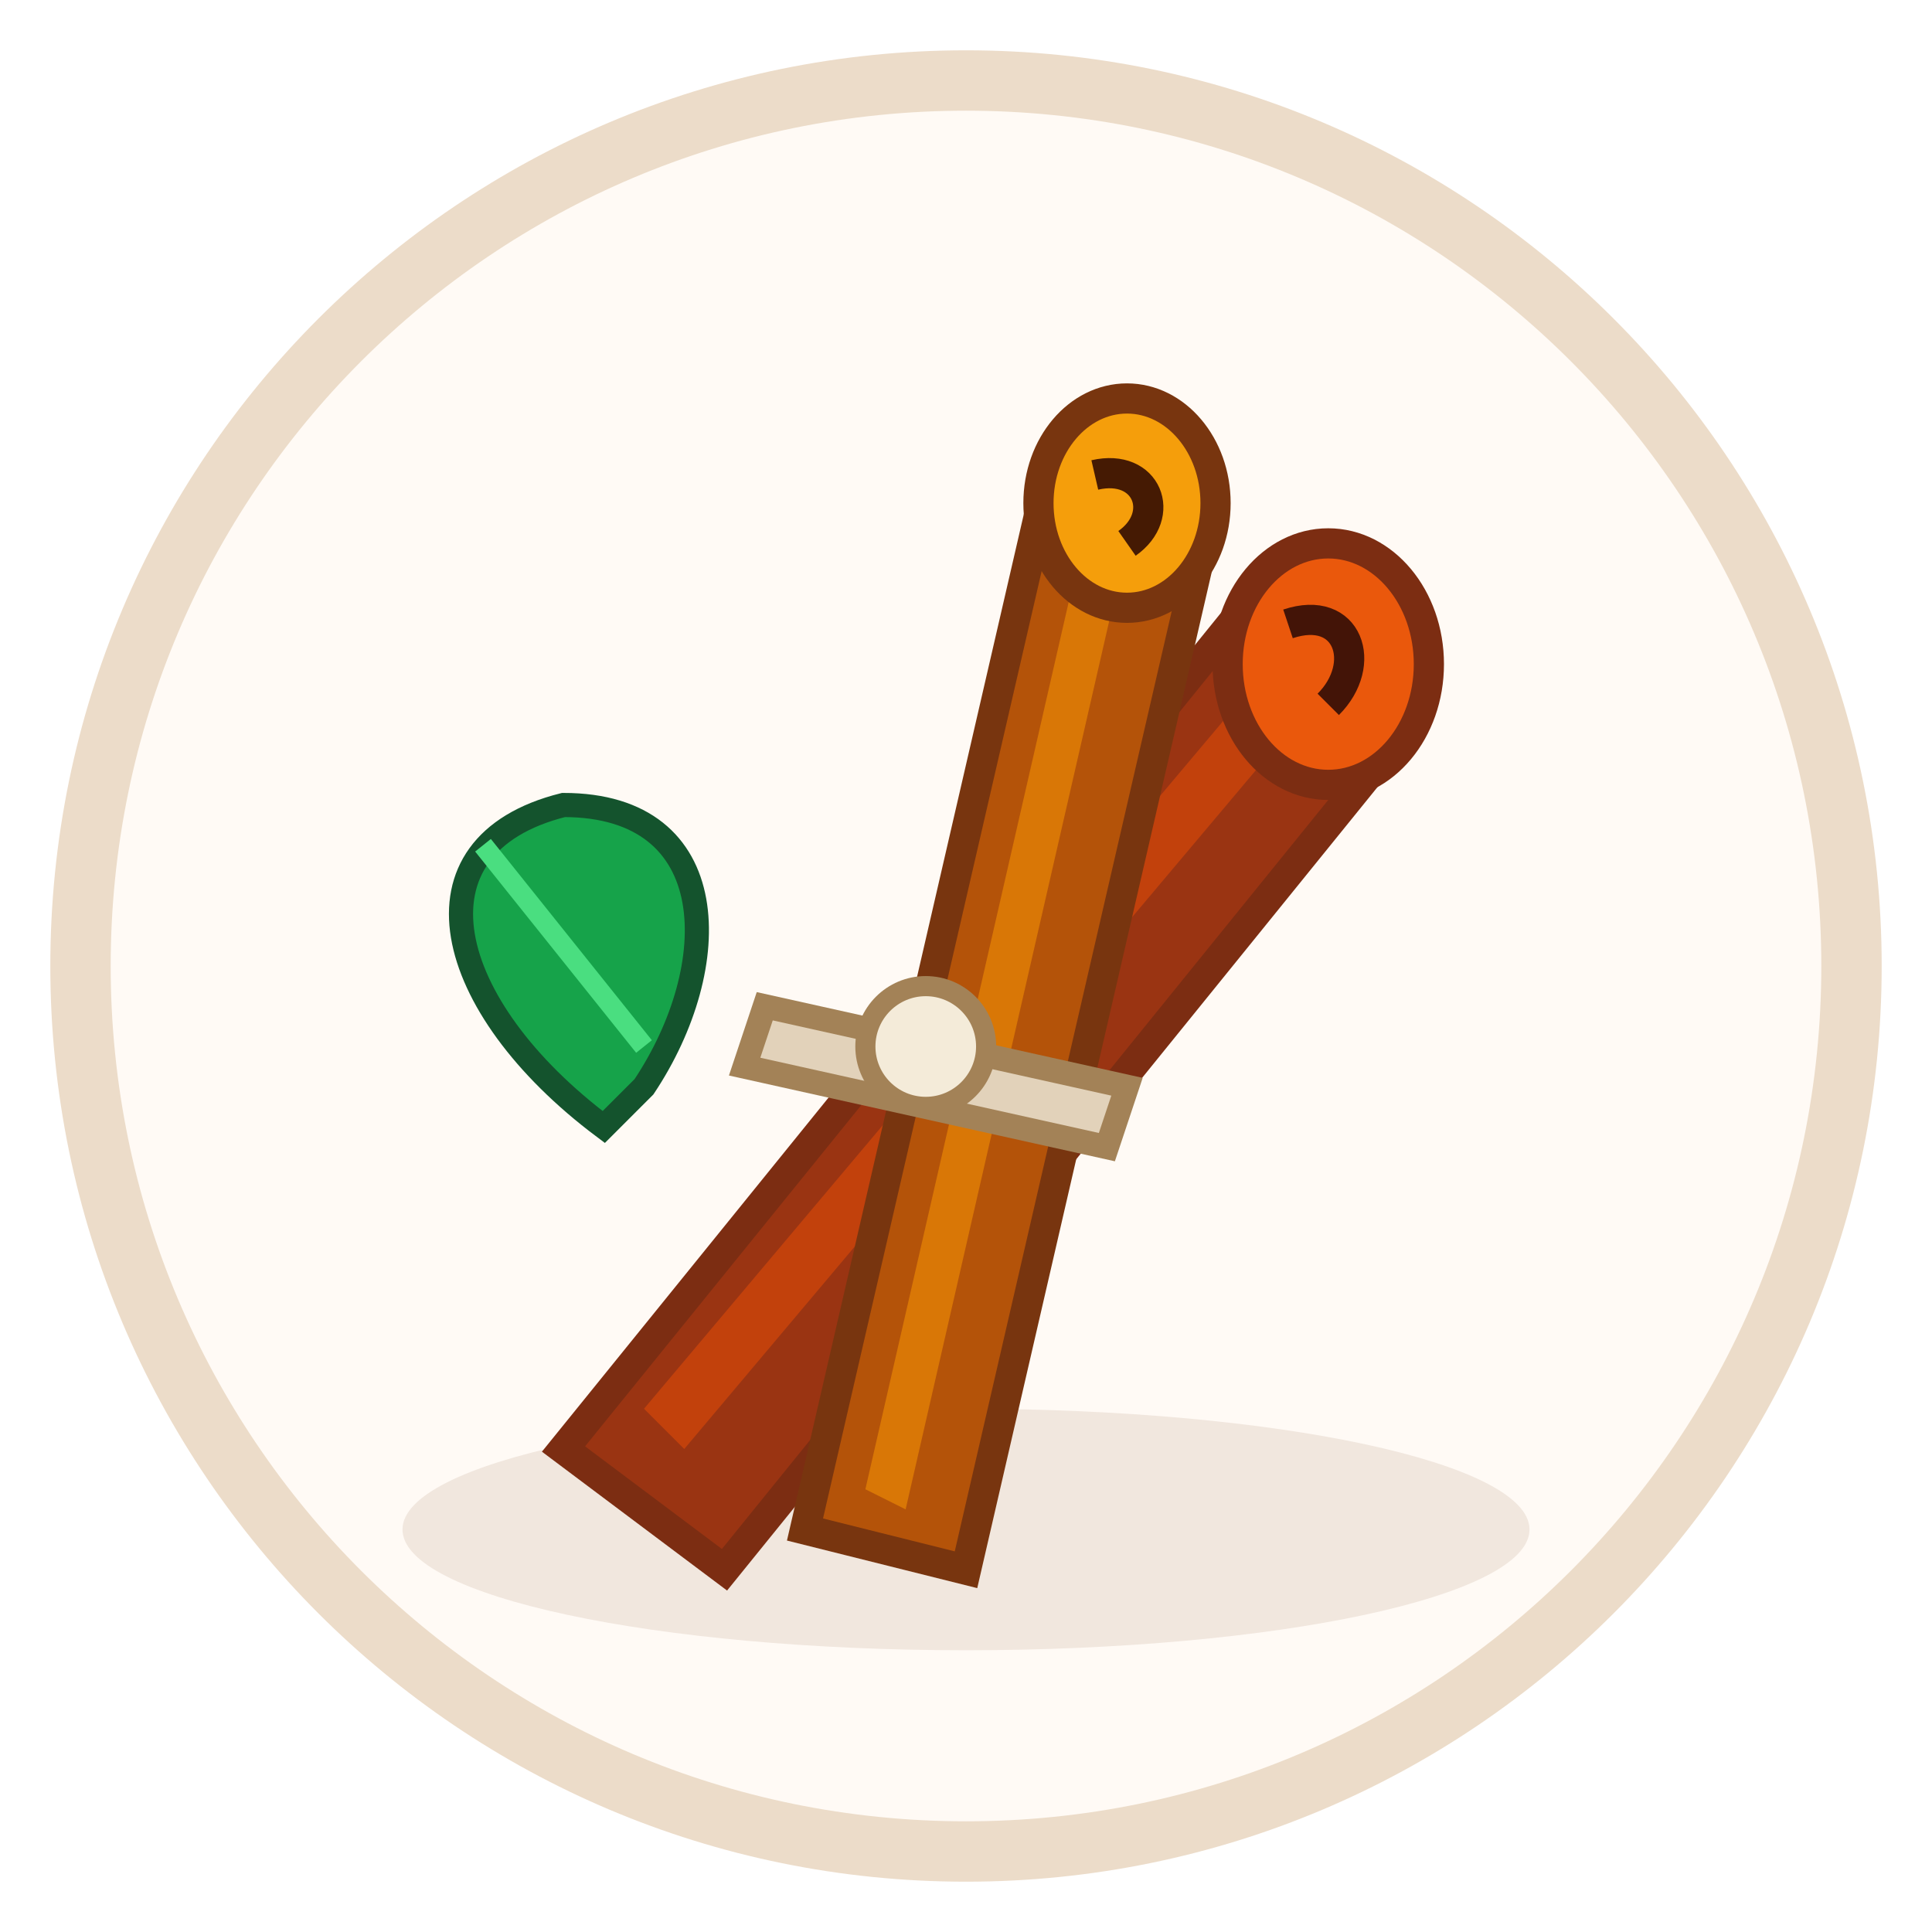
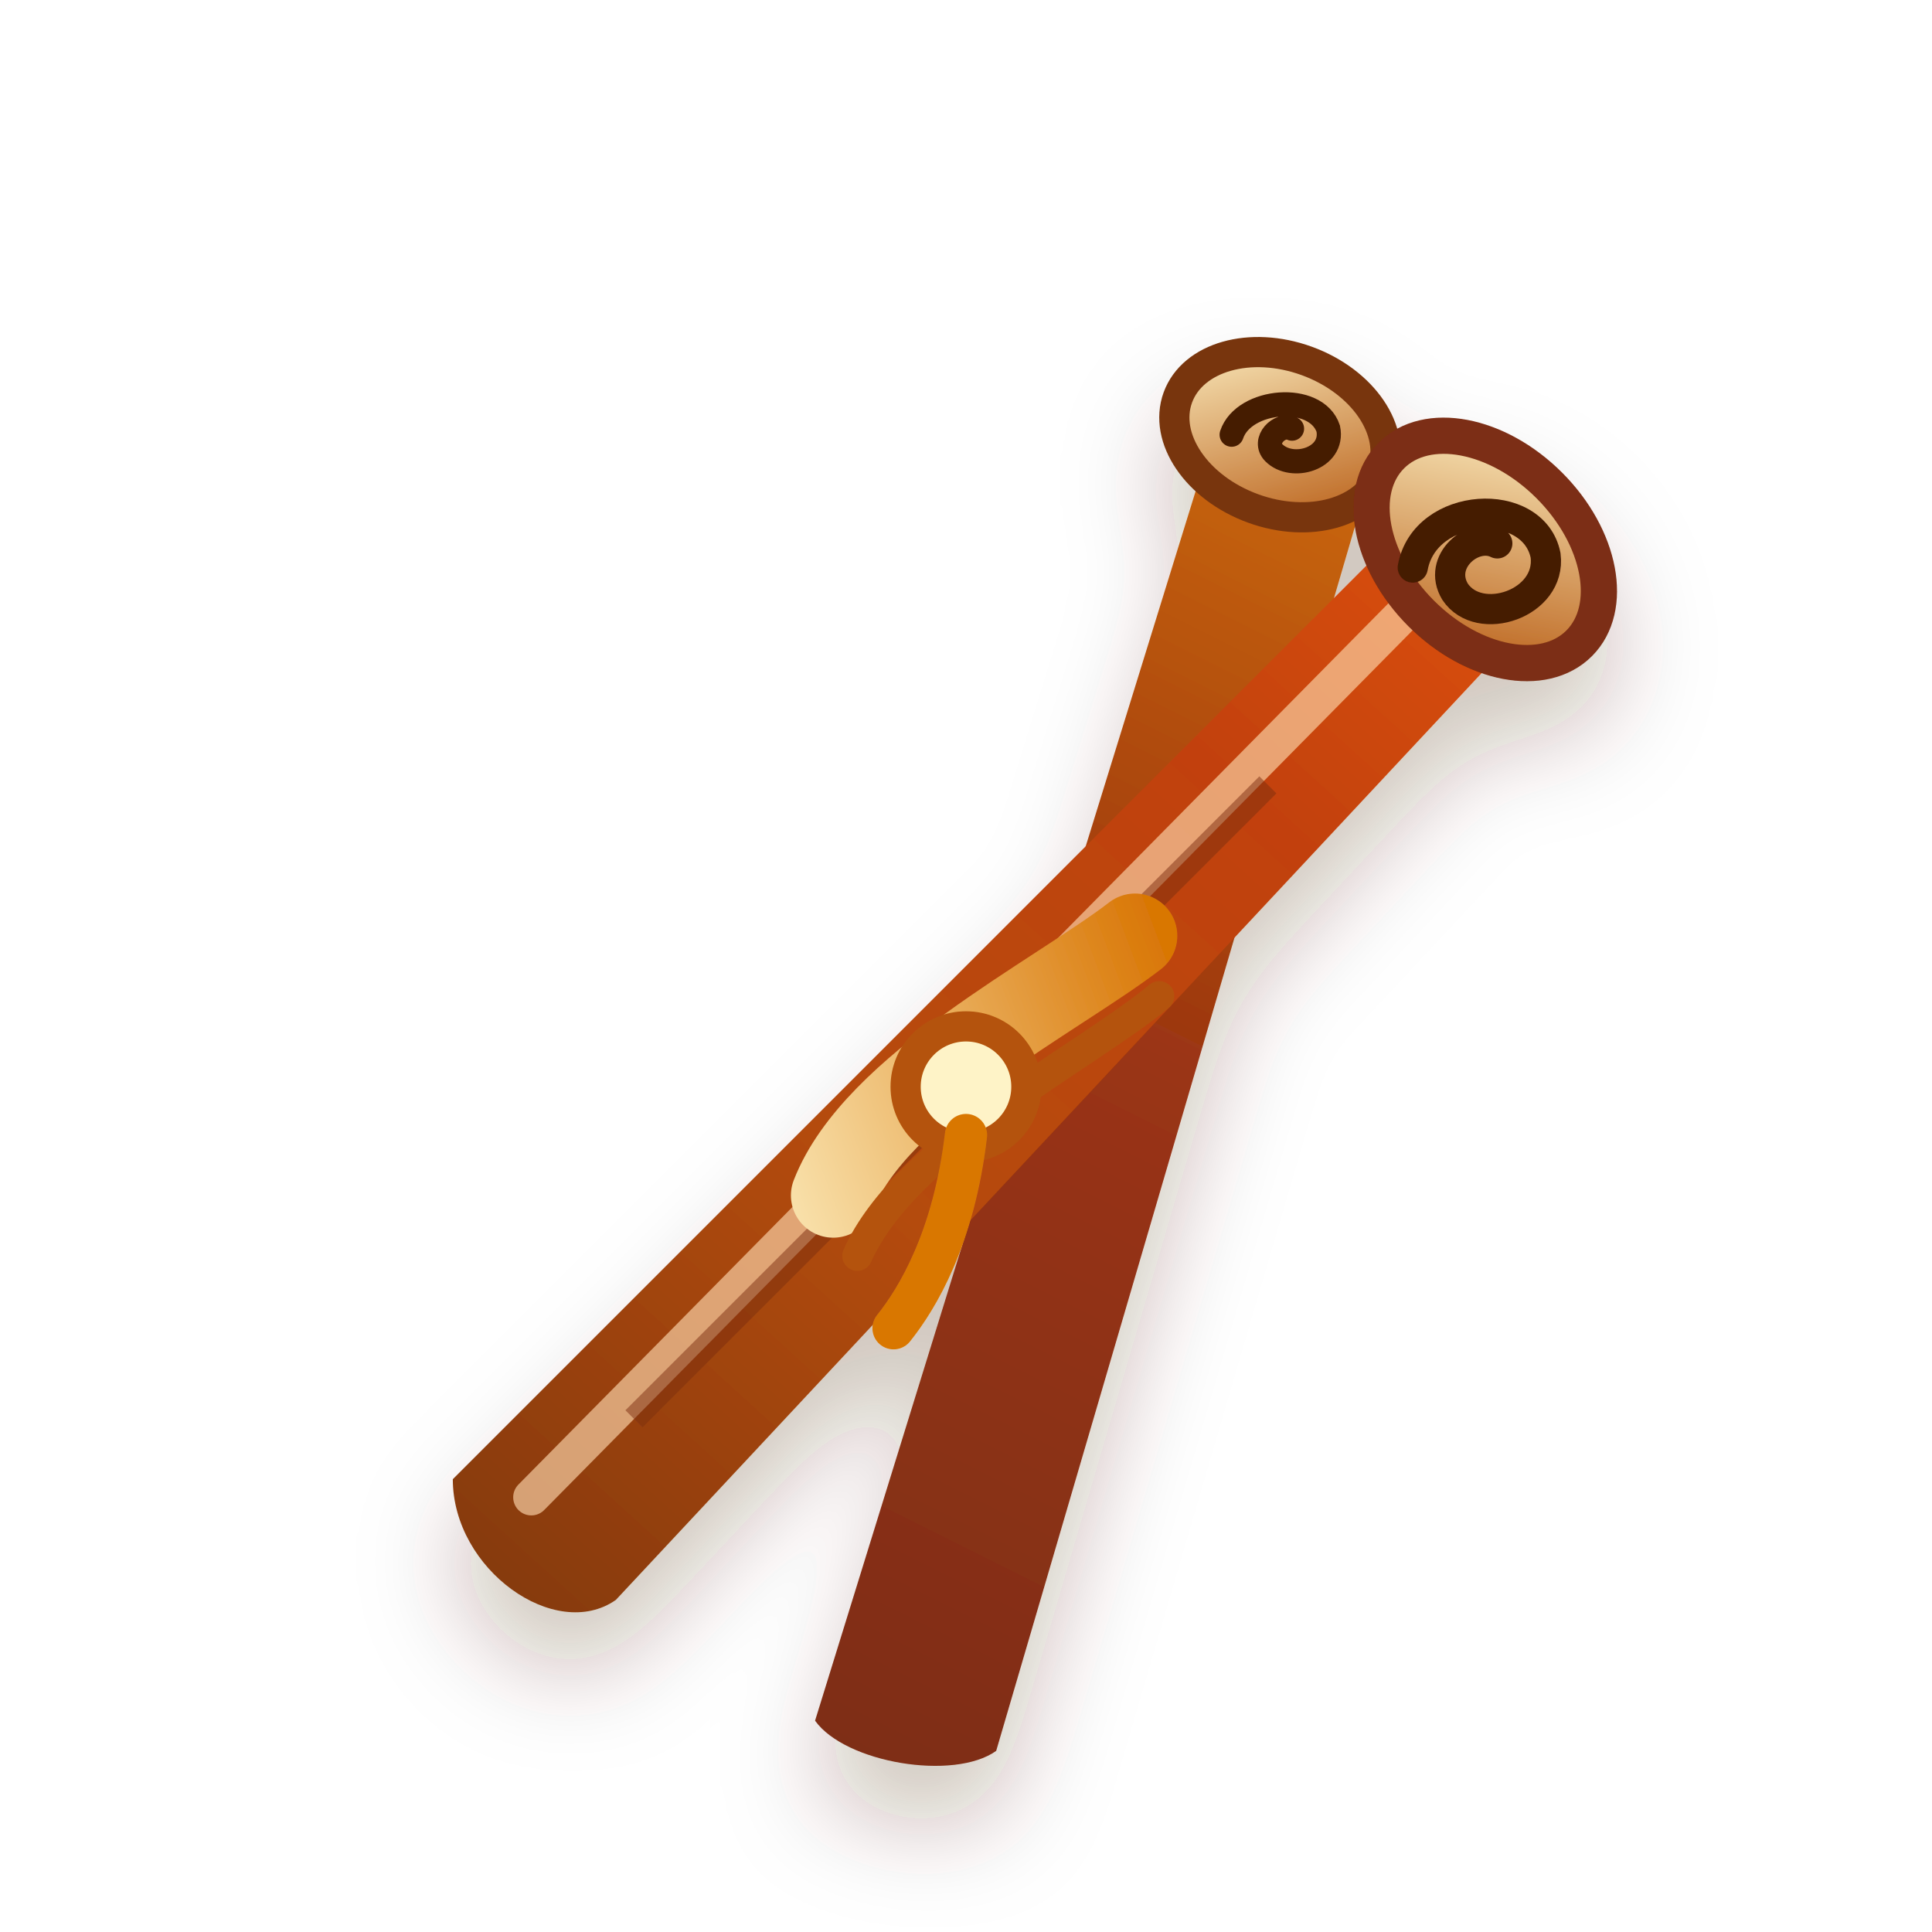
- <svg xmlns="http://www.w3.org/2000/svg" viewBox="0 0 48 48" fill="none">
-   <circle cx="24" cy="24" r="22" fill="#fffaf5" stroke="#ecdcc9" stroke-width="1.5" />
-   <ellipse cx="24" cy="38" rx="14" ry="3" fill="#e8dacf" opacity="0.6" />
-   <path d="M 14 36 L 31 15 L 35 18 L 18 39 Z" fill="#9a3412" stroke="#7c2d12" stroke-width="0.75" />
-   <path d="M 16 35 L 32 16 L 33 17 L 17 36 Z" fill="#c2410c" />
-   <ellipse cx="33" cy="16.5" rx="2.5" ry="3" fill="#ea580c" stroke="#7c2d12" stroke-width="0.75" />
-   <path d="M 32 15.5 C 33.5 15, 34 16.5, 33 17.5" stroke="#431407" stroke-width="0.75" fill="none" />
-   <path d="M 20 38 L 26 12 L 30 13 L 24 39 Z" fill="#b45309" stroke="#78350f" stroke-width="0.75" />
-   <path d="M 21.5 37 L 27 13 L 28 13.5 L 22.5 37.5 Z" fill="#d97706" />
-   <ellipse cx="28" cy="12.5" rx="2.2" ry="2.6" fill="#f59e0b" stroke="#78350f" stroke-width="0.75" />
-   <path d="M 27.2 11.8 C 28.5 11.5, 29 12.8, 28 13.5" stroke="#451a03" stroke-width="0.75" fill="none" />
-   <path d="M 19 25 L 28 27 L 27.5 28.5 L 18.5 26.5 Z" fill="#e2d2ba" stroke="#a38257" stroke-width="0.6" />
-   <circle cx="23" cy="26" r="1.5" fill="#f4ebd9" stroke="#a38257" stroke-width="0.5" />
-   <path d="M 15 28 C 11 25, 10 21, 14 20 C 18 20, 18 24, 16 27 Z" fill="#16a34a" stroke="#14532d" stroke-width="0.6" />
-   <path d="M 12 21 L 16 26" stroke="#4ade80" stroke-width="0.5" fill="none" />
+ <svg xmlns="http://www.w3.org/2000/svg" viewBox="0 0 32 32" width="32" height="32" fill="none">
+   <defs>
+     <linearGradient id="barkA" x1="6" y1="28" x2="26" y2="6" gradientUnits="userSpaceOnUse">
+       <stop offset="0%" stop-color="#78350f" />
+       <stop offset="40%" stop-color="#b44b10" />
+       <stop offset="70%" stop-color="#c2410c" />
+       <stop offset="100%" stop-color="#ea580c" />
+     </linearGradient>
+     <linearGradient id="barkB" x1="10" y1="28" x2="22" y2="4" gradientUnits="userSpaceOnUse">
+       <stop offset="0%" stop-color="#7c2d12" />
+       <stop offset="50%" stop-color="#9a3412" />
+       <stop offset="100%" stop-color="#d97706" />
+     </linearGradient>
+     <linearGradient id="scrollInner" x1="0" y1="0" x2="1" y2="1">
+       <stop offset="0%" stop-color="#fef3c7" />
+       <stop offset="100%" stop-color="#b45309" />
+     </linearGradient>
+     <linearGradient id="twine" x1="11" y1="18" x2="19" y2="15" gradientUnits="userSpaceOnUse">
+       <stop offset="0%" stop-color="#fef3c7" />
+       <stop offset="100%" stop-color="#d97706" />
+     </linearGradient>
+     <filter id="softShadow" x="-10%" y="-10%" width="130%" height="130%">
+       <feDropShadow dx="0" dy="1" stdDeviation="0.8" flood-color="#451a03" flood-opacity="0.25" />
+     </filter>
+   </defs>
+   <g filter="url(#softShadow)">
+     <path d="M 13.5 28.5 L 20 7.5 C 20.3 6.5 22.2 6.5 22.8 7.5 L 16.5 29 C 15.8 29.5 14 29.2 13.5 28.5 Z" fill="url(#barkB)" />
+     <ellipse cx="21.2" cy="7.2" rx="1.8" ry="1.3" transform="rotate(20 21.2 7.2)" fill="url(#scrollInner)" stroke="#78350f" stroke-width="0.5" />
+     <path d="M 20.4 7.2 C 20.6 6.6 21.8 6.5 22 7.1 C 22.1 7.6 21.4 7.8 21.1 7.5 C 20.9 7.3 21.2 7 21.4 7.1" stroke="#451a03" stroke-width="0.4" fill="none" stroke-linecap="round" />
+     <path d="M 7.5 24.5 L 23.5 8.5 C 24.4 7.6 26.2 8.4 25.8 9.8 L 10.2 26.5 C 9.2 27.2 7.5 26 7.5 24.5 Z" fill="url(#barkA)" />
+     <path d="M 8.8 24.8 L 24.2 9.2" stroke="#fed7aa" stroke-width="0.6" stroke-linecap="round" opacity="0.65" />
+     <path d="M 10.5 23.5 L 21 13" stroke="#7c2d12" stroke-width="0.4" opacity="0.5" />
+     <ellipse cx="24.6" cy="9.1" rx="2.2" ry="1.5" transform="rotate(45 24.6 9.1)" fill="url(#scrollInner)" stroke="#7c2d12" stroke-width="0.6" />
+     <path d="M 23.4 9.4 C 23.6 8.3 25.4 8.2 25.6 9.2 C 25.7 10 24.5 10.4 24.1 9.8 C 23.8 9.3 24.4 8.8 24.8 9" stroke="#451a03" stroke-width="0.5" fill="none" stroke-linecap="round" />
+     <path d="M 13.8 19.8 C 14.5 18 17.5 16.5 18.8 15.5" stroke="url(#twine)" stroke-width="1.4" stroke-linecap="round" fill="none" />
+     <path d="M 14.2 20.8 C 15 19 18 17.5 19.2 16.5" stroke="#b45309" stroke-width="0.5" stroke-linecap="round" fill="none" />
+     <circle cx="16" cy="18" r="1" fill="#fef3c7" stroke="#b45309" stroke-width="0.5" />
+     <path d="M 16 18.8 C 15.8 20.5 15.2 21.5 14.8 22" stroke="#d97706" stroke-width="0.7" stroke-linecap="round" fill="none" />
+   </g>
</svg>
